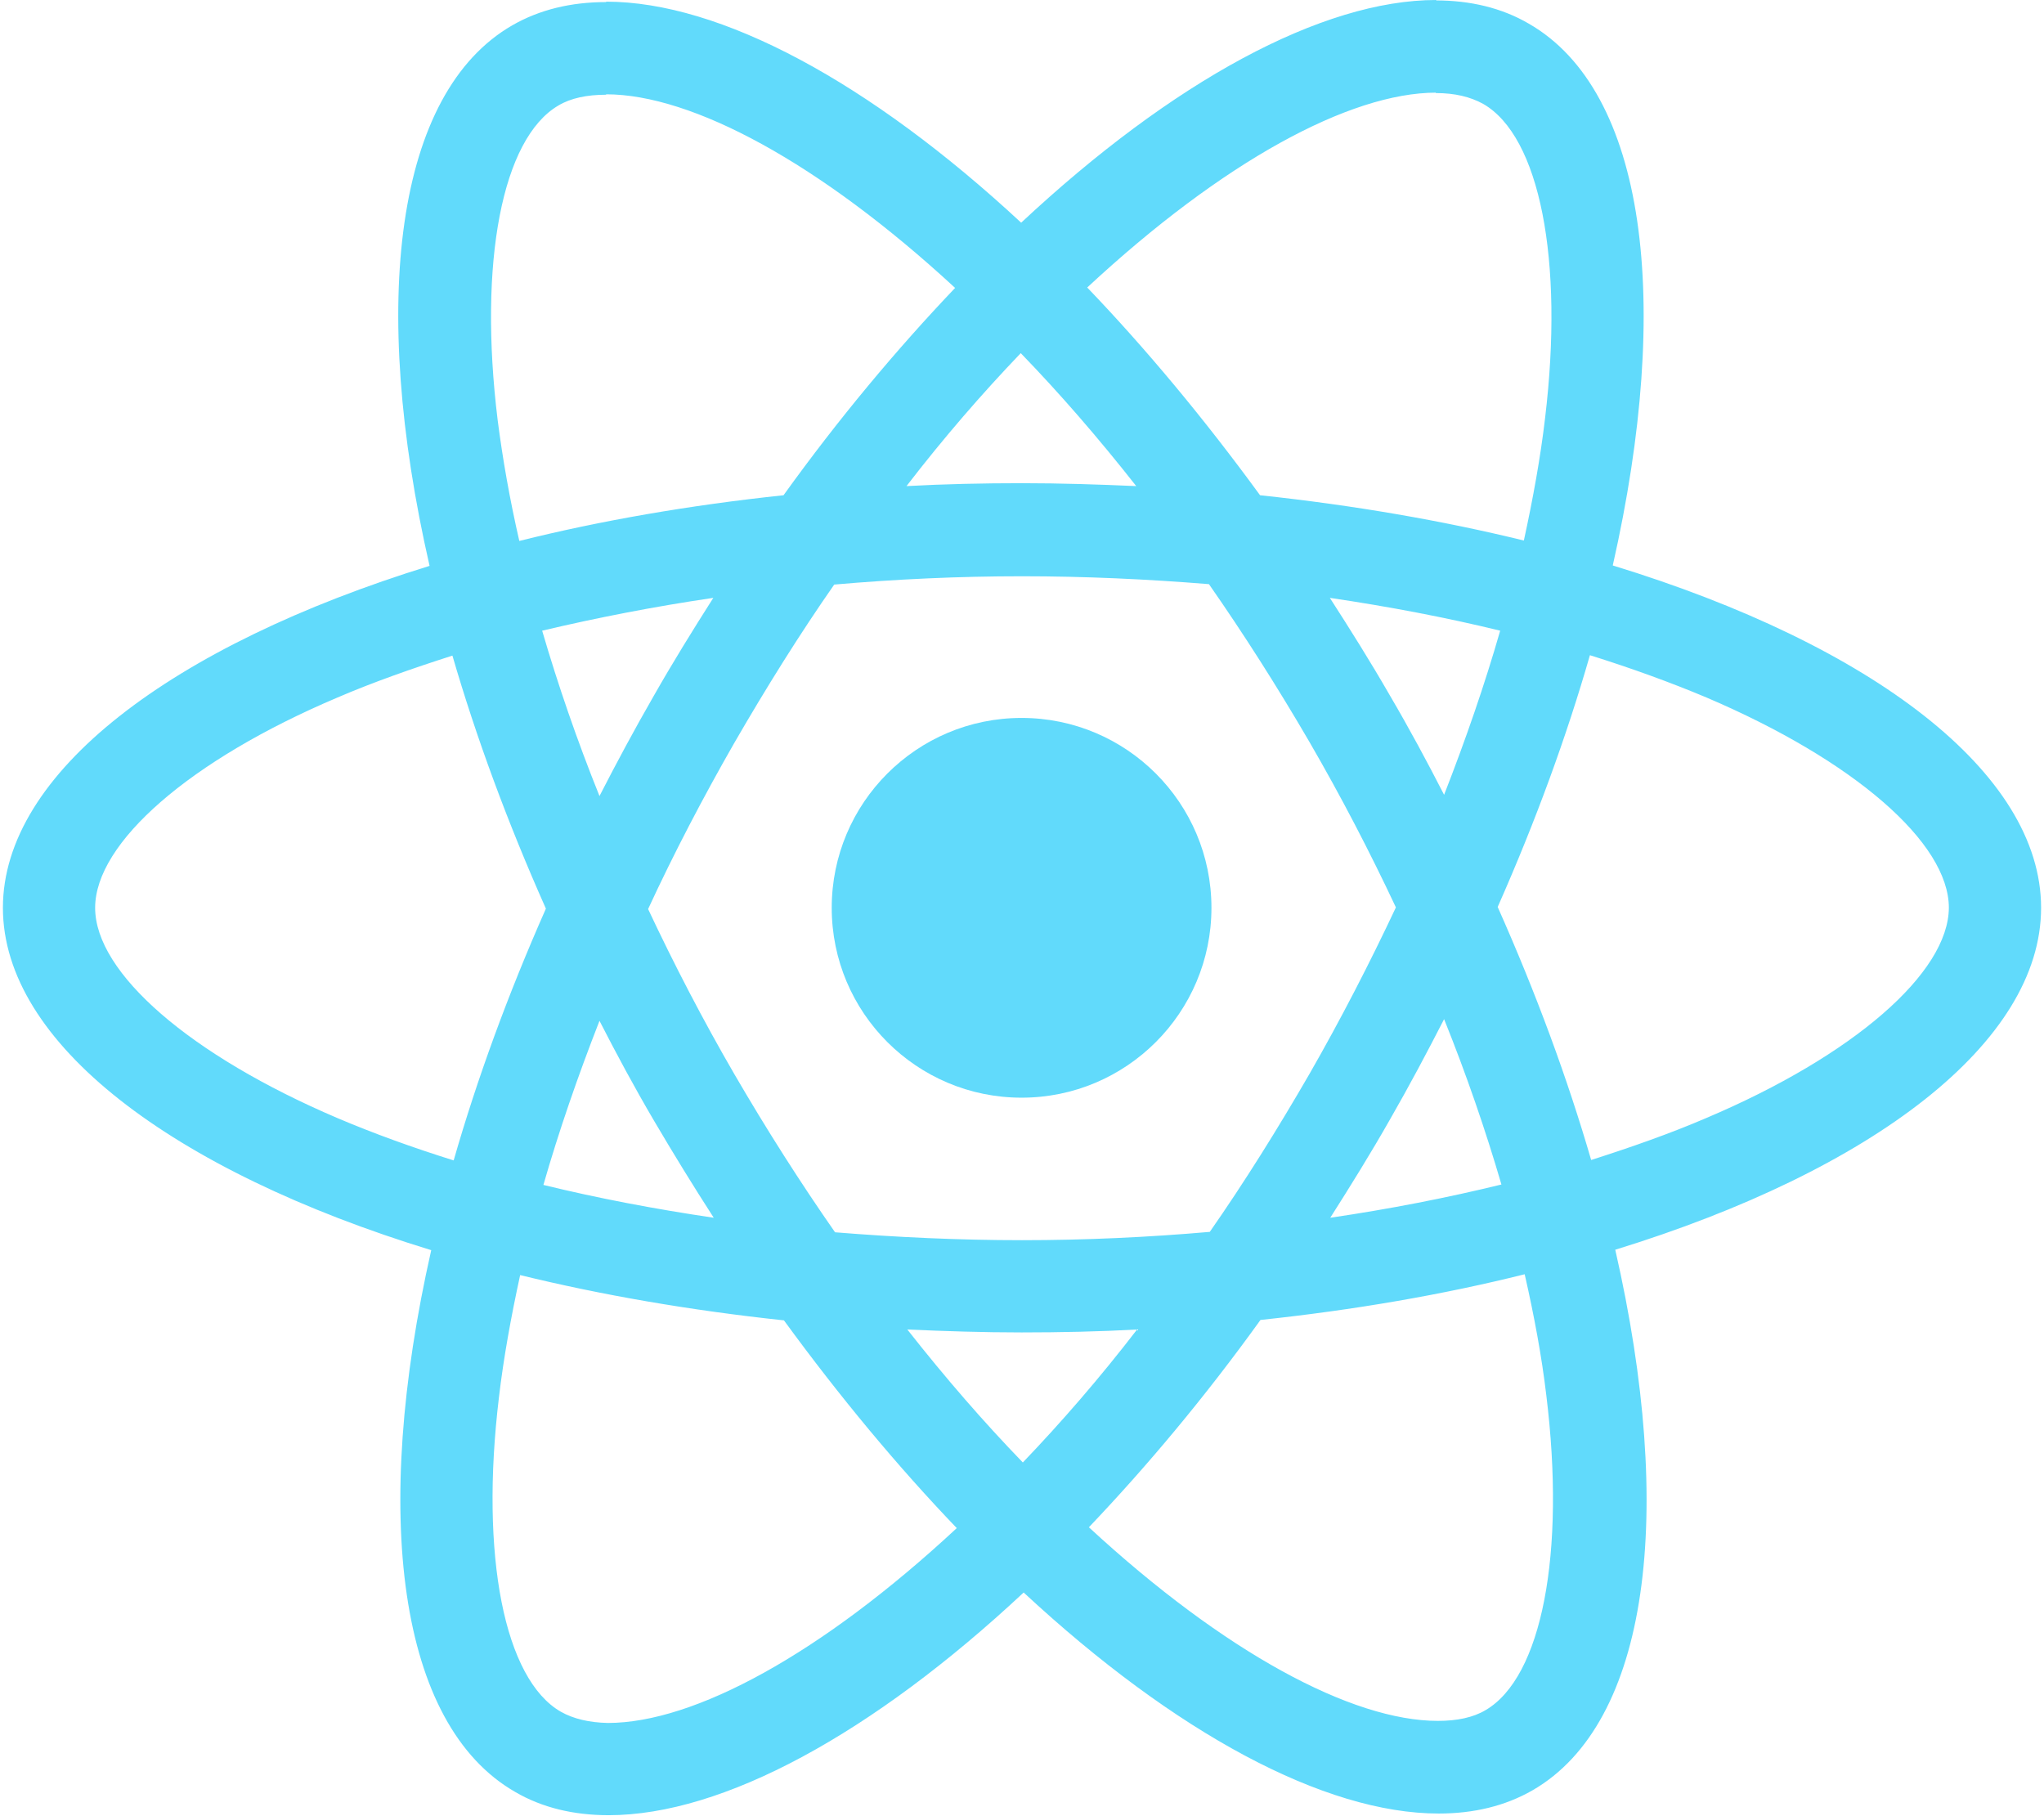
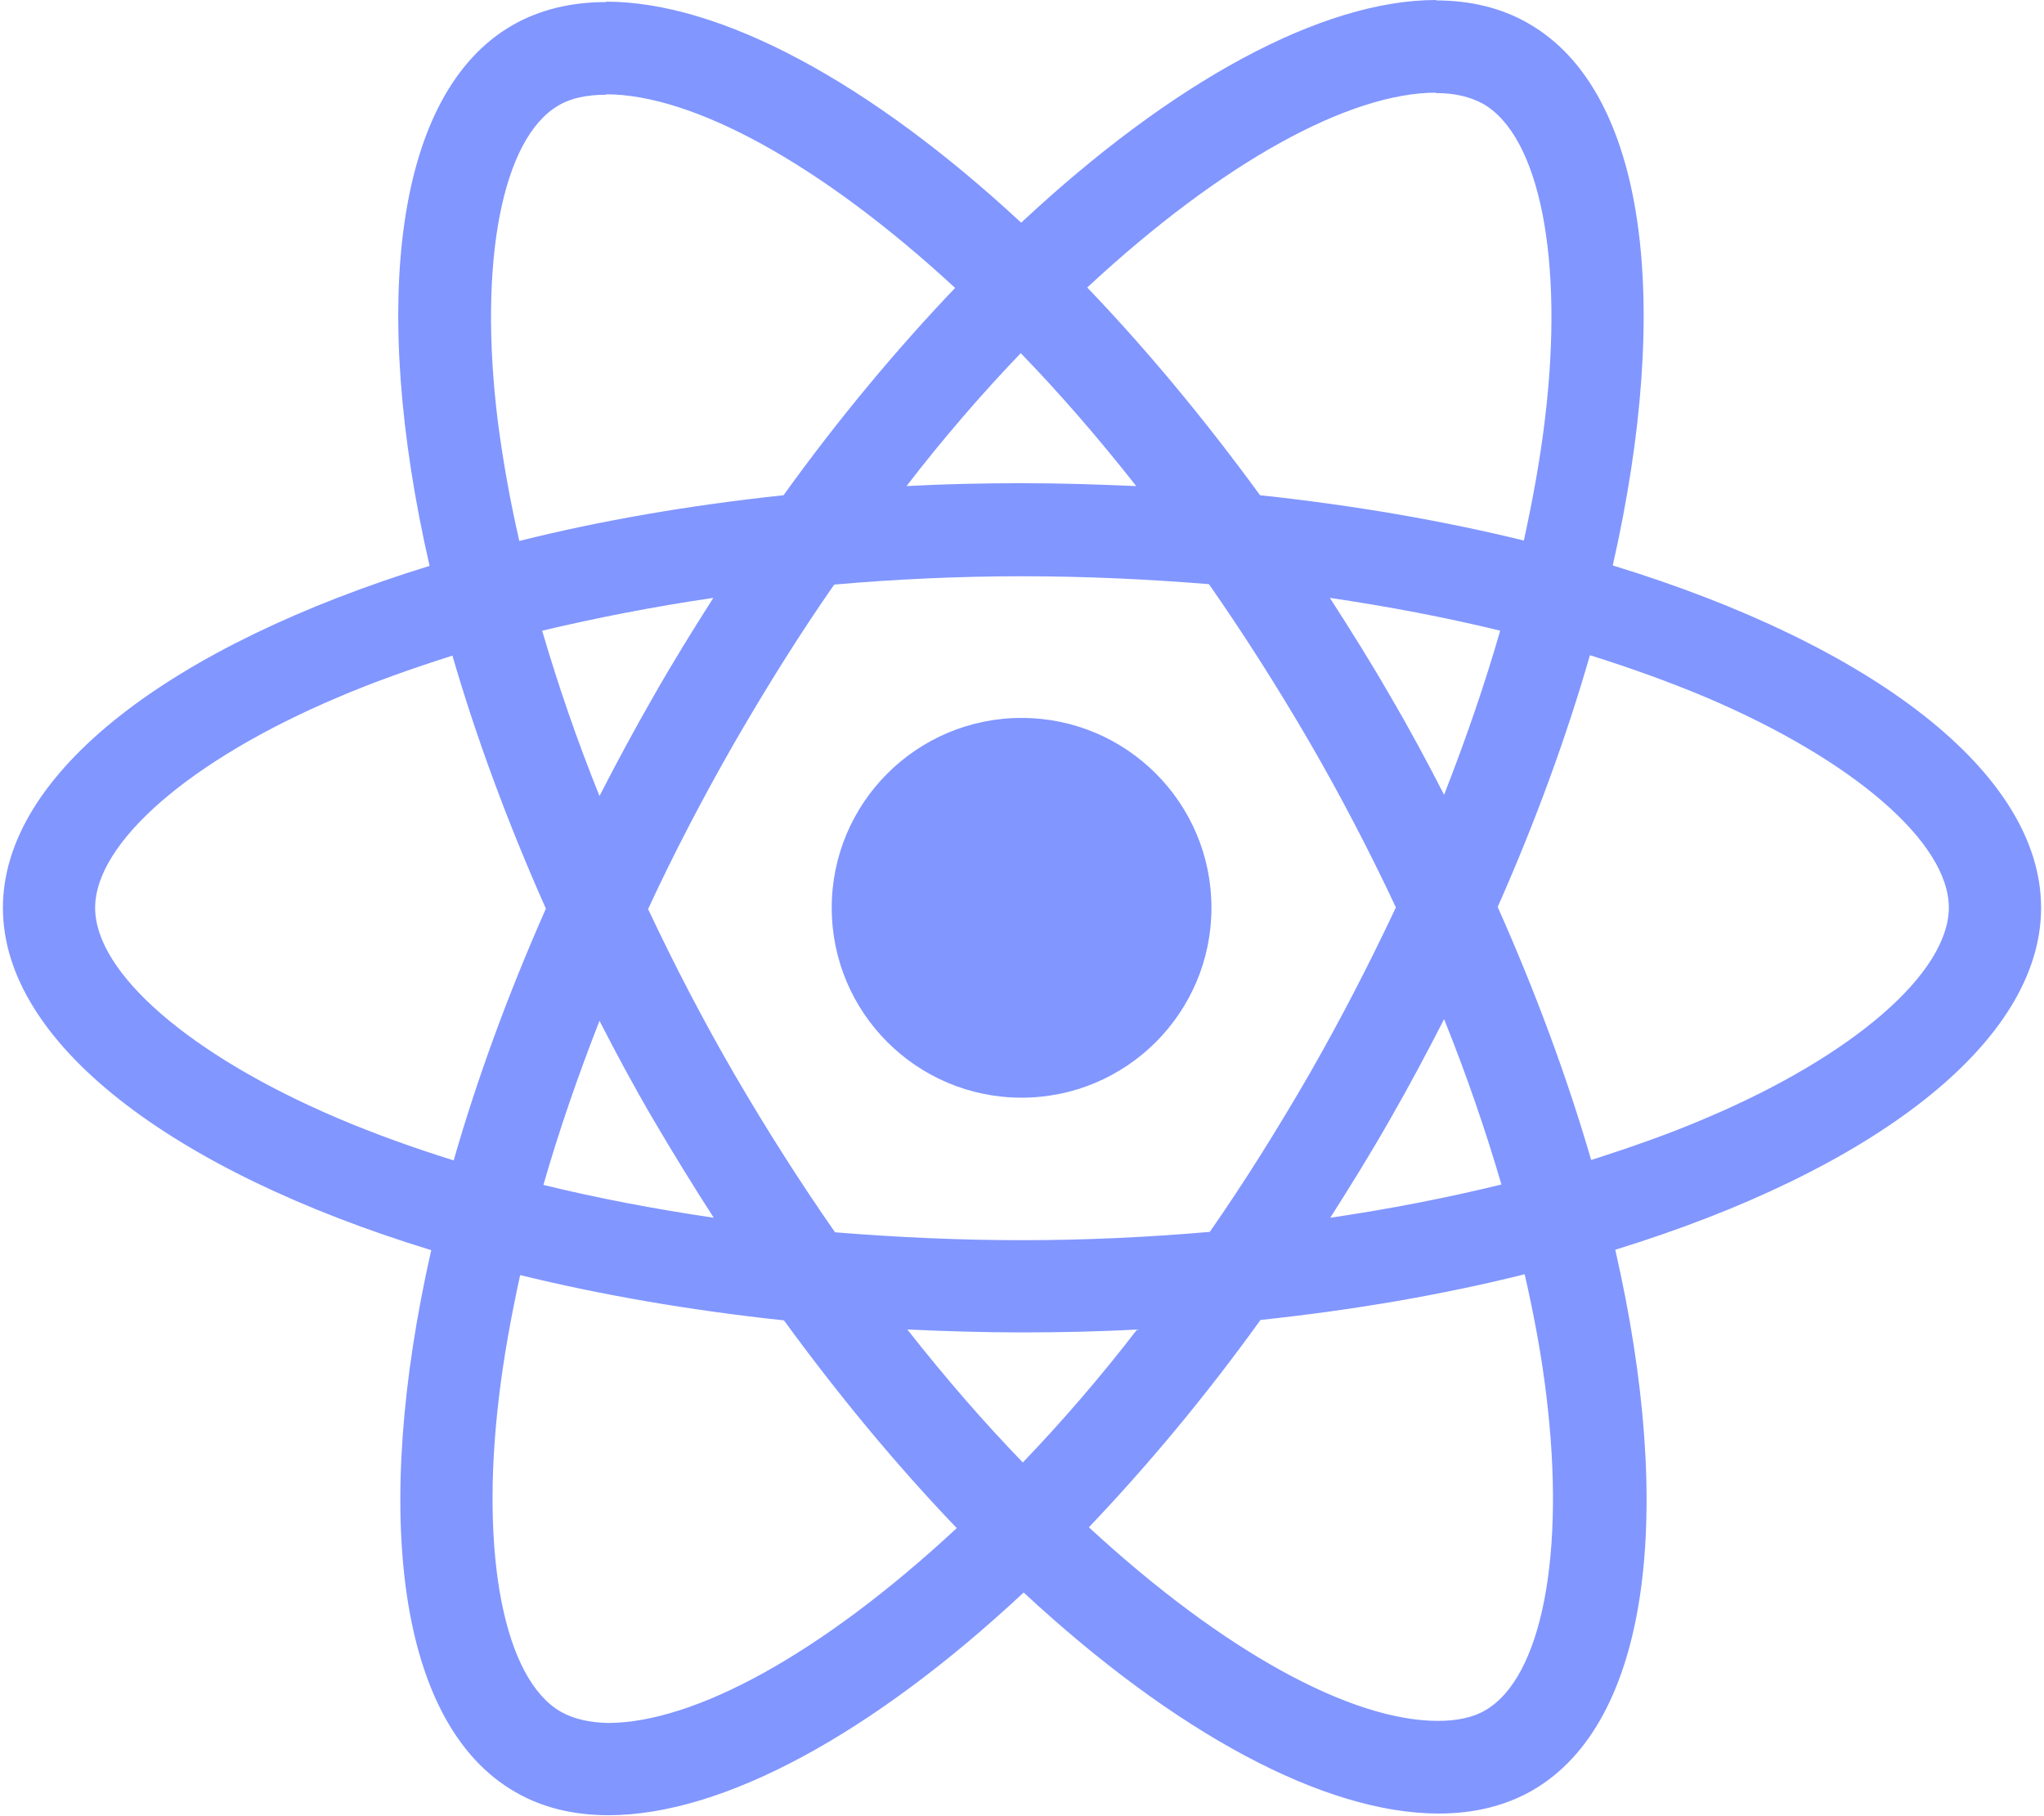
<svg xmlns="http://www.w3.org/2000/svg" width="492px" height="437px" viewBox="0 0 492 437" version="1.1">
  <g id="Page-1" stroke="none" stroke-width="1" fill="none" fill-rule="evenodd">
-     <g id="React-icon" fill="#61DAFB" fill-rule="nonzero">
+     <g id="React-icon" fill="#8196FF" fill-rule="nonzero">
      <path d="M491.3,218.5 C491.3,186 450.6,155.2 388.2,136.1 C402.6,72.5 396.2,21.9 368,5.7 C361.5,1.9 353.9,0.1 345.6,0.1 L345.6,22.4 C350.2,22.4 353.9,23.3 357,25 C370.6,32.8 376.5,62.5 371.9,100.7 C370.8,110.1 369,120 366.8,130.1 C347.2,125.3 325.8,121.6 303.3,119.2 C289.8,100.7 275.8,83.9 261.7,69.2 C294.3,38.9 324.9,22.3 345.7,22.3 L345.7,0 C345.7,0 345.7,0 345.7,0 C318.2,0 282.2,19.6 245.8,53.6 C209.4,19.8 173.4,0.4 145.9,0.4 L145.9,22.7 C166.6,22.7 197.3,39.2 229.9,69.3 C215.9,84 201.9,100.7 188.6,119.2 C166,121.6 144.6,125.3 125,130.2 C122.7,120.2 121,110.5 119.8,101.2 C115.1,63 120.9,33.3 134.4,25.4 C137.4,23.6 141.3,22.8 145.9,22.8 L145.9,0.5 C145.9,0.5 145.9,0.5 145.9,0.5 C137.5,0.5 129.9,2.3 123.3,6.1 C95.2,22.3 88.9,72.8 103.4,136.2 C41.2,155.4 0.7,186.1 0.7,218.5 C0.7,251 41.4,281.8 103.8,300.9 C89.4,364.5 95.8,415.1 124,431.3 C130.5,435.1 138.1,436.9 146.5,436.9 C174,436.9 210,417.3 246.4,383.3 C282.8,417.1 318.8,436.5 346.3,436.5 C354.7,436.5 362.3,434.7 368.9,430.9 C397,414.7 403.3,364.2 388.8,300.8 C450.8,281.7 491.3,250.9 491.3,218.5 Z M361.1,151.8 C357.4,164.7 352.8,178 347.6,191.3 C343.5,183.3 339.2,175.3 334.5,167.3 C329.9,159.3 325,151.5 320.1,143.9 C334.3,146 348,148.6 361.1,151.8 Z M315.3,258.3 C307.5,271.8 299.5,284.6 291.2,296.5 C276.3,297.8 261.2,298.5 246,298.5 C230.9,298.5 215.8,297.8 201,296.6 C192.7,284.7 184.6,272 176.8,258.6 C169.2,245.5 162.3,232.2 156,218.8 C162.2,205.4 169.2,192 176.7,178.9 C184.5,165.4 192.5,152.6 200.8,140.7 C215.7,139.4 230.8,138.7 246,138.7 C261.1,138.7 276.2,139.4 291,140.6 C299.3,152.5 307.4,165.2 315.2,178.6 C322.8,191.7 329.7,205 336,218.4 C329.7,231.8 322.8,245.2 315.3,258.3 Z M347.6,245.3 C353,258.7 357.6,272.1 361.4,285.1 C348.3,288.3 334.5,291 320.2,293.1 C325.1,285.4 330,277.5 334.6,269.4 C339.2,261.4 343.5,253.3 347.6,245.3 Z M246.2,352 C236.9,342.4 227.6,331.7 218.4,320 C227.4,320.4 236.6,320.7 245.9,320.7 C255.3,320.7 264.6,320.5 273.7,320 C264.7,331.7 255.4,342.4 246.2,352 Z M171.8,293.1 C157.6,291 143.9,288.4 130.8,285.2 C134.5,272.3 139.1,259 144.3,245.7 C148.4,253.7 152.7,261.7 157.4,269.7 C162.1,277.7 166.9,285.5 171.8,293.1 Z M245.7,85 C255,94.6 264.3,105.3 273.5,117 C264.5,116.6 255.3,116.3 246,116.3 C236.6,116.3 227.3,116.5 218.2,117 C227.2,105.3 236.5,94.6 245.7,85 Z M171.7,143.9 C166.8,151.6 161.9,159.5 157.3,167.6 C152.7,175.6 148.4,183.6 144.3,191.6 C138.9,178.2 134.3,164.8 130.5,151.8 C143.6,148.7 157.4,146 171.7,143.9 Z M81.2,269.1 C45.8,254 22.9,234.2 22.9,218.5 C22.9,202.8 45.8,182.9 81.2,167.9 C89.8,164.2 99.2,160.9 108.9,157.8 C114.6,177.4 122.1,197.8 131.4,218.7 C122.2,239.5 114.8,259.8 109.2,279.3 C99.3,276.2 89.9,272.8 81.2,269.1 Z M135,412 C121.4,404.2 115.5,374.5 120.1,336.3 C121.2,326.9 123,317 125.2,306.9 C144.8,311.7 166.2,315.4 188.7,317.8 C202.2,336.3 216.2,353.1 230.3,367.8 C197.7,398.1 167.1,414.7 146.3,414.7 C141.8,414.6 138,413.7 135,412 Z M372.2,335.8 C376.9,374 371.1,403.7 357.6,411.6 C354.6,413.4 350.7,414.2 346.1,414.2 C325.4,414.2 294.7,397.7 262.1,367.6 C276.1,352.9 290.1,336.2 303.4,317.7 C326,315.3 347.4,311.6 367,306.7 C369.3,316.8 371.1,326.5 372.2,335.8 Z M410.7,269.1 C402.1,272.8 392.7,276.1 383,279.2 C377.3,259.6 369.8,239.2 360.5,218.3 C369.7,197.5 377.1,177.2 382.7,157.7 C392.6,160.8 402,164.2 410.8,167.9 C446.2,183 469.1,202.8 469.1,218.5 C469,234.2 446.1,254.1 410.7,269.1 Z" id="Shape" />
      <circle id="Oval" cx="245.9" cy="218.5" r="45.7" />
    </g>
  </g>
</svg>
